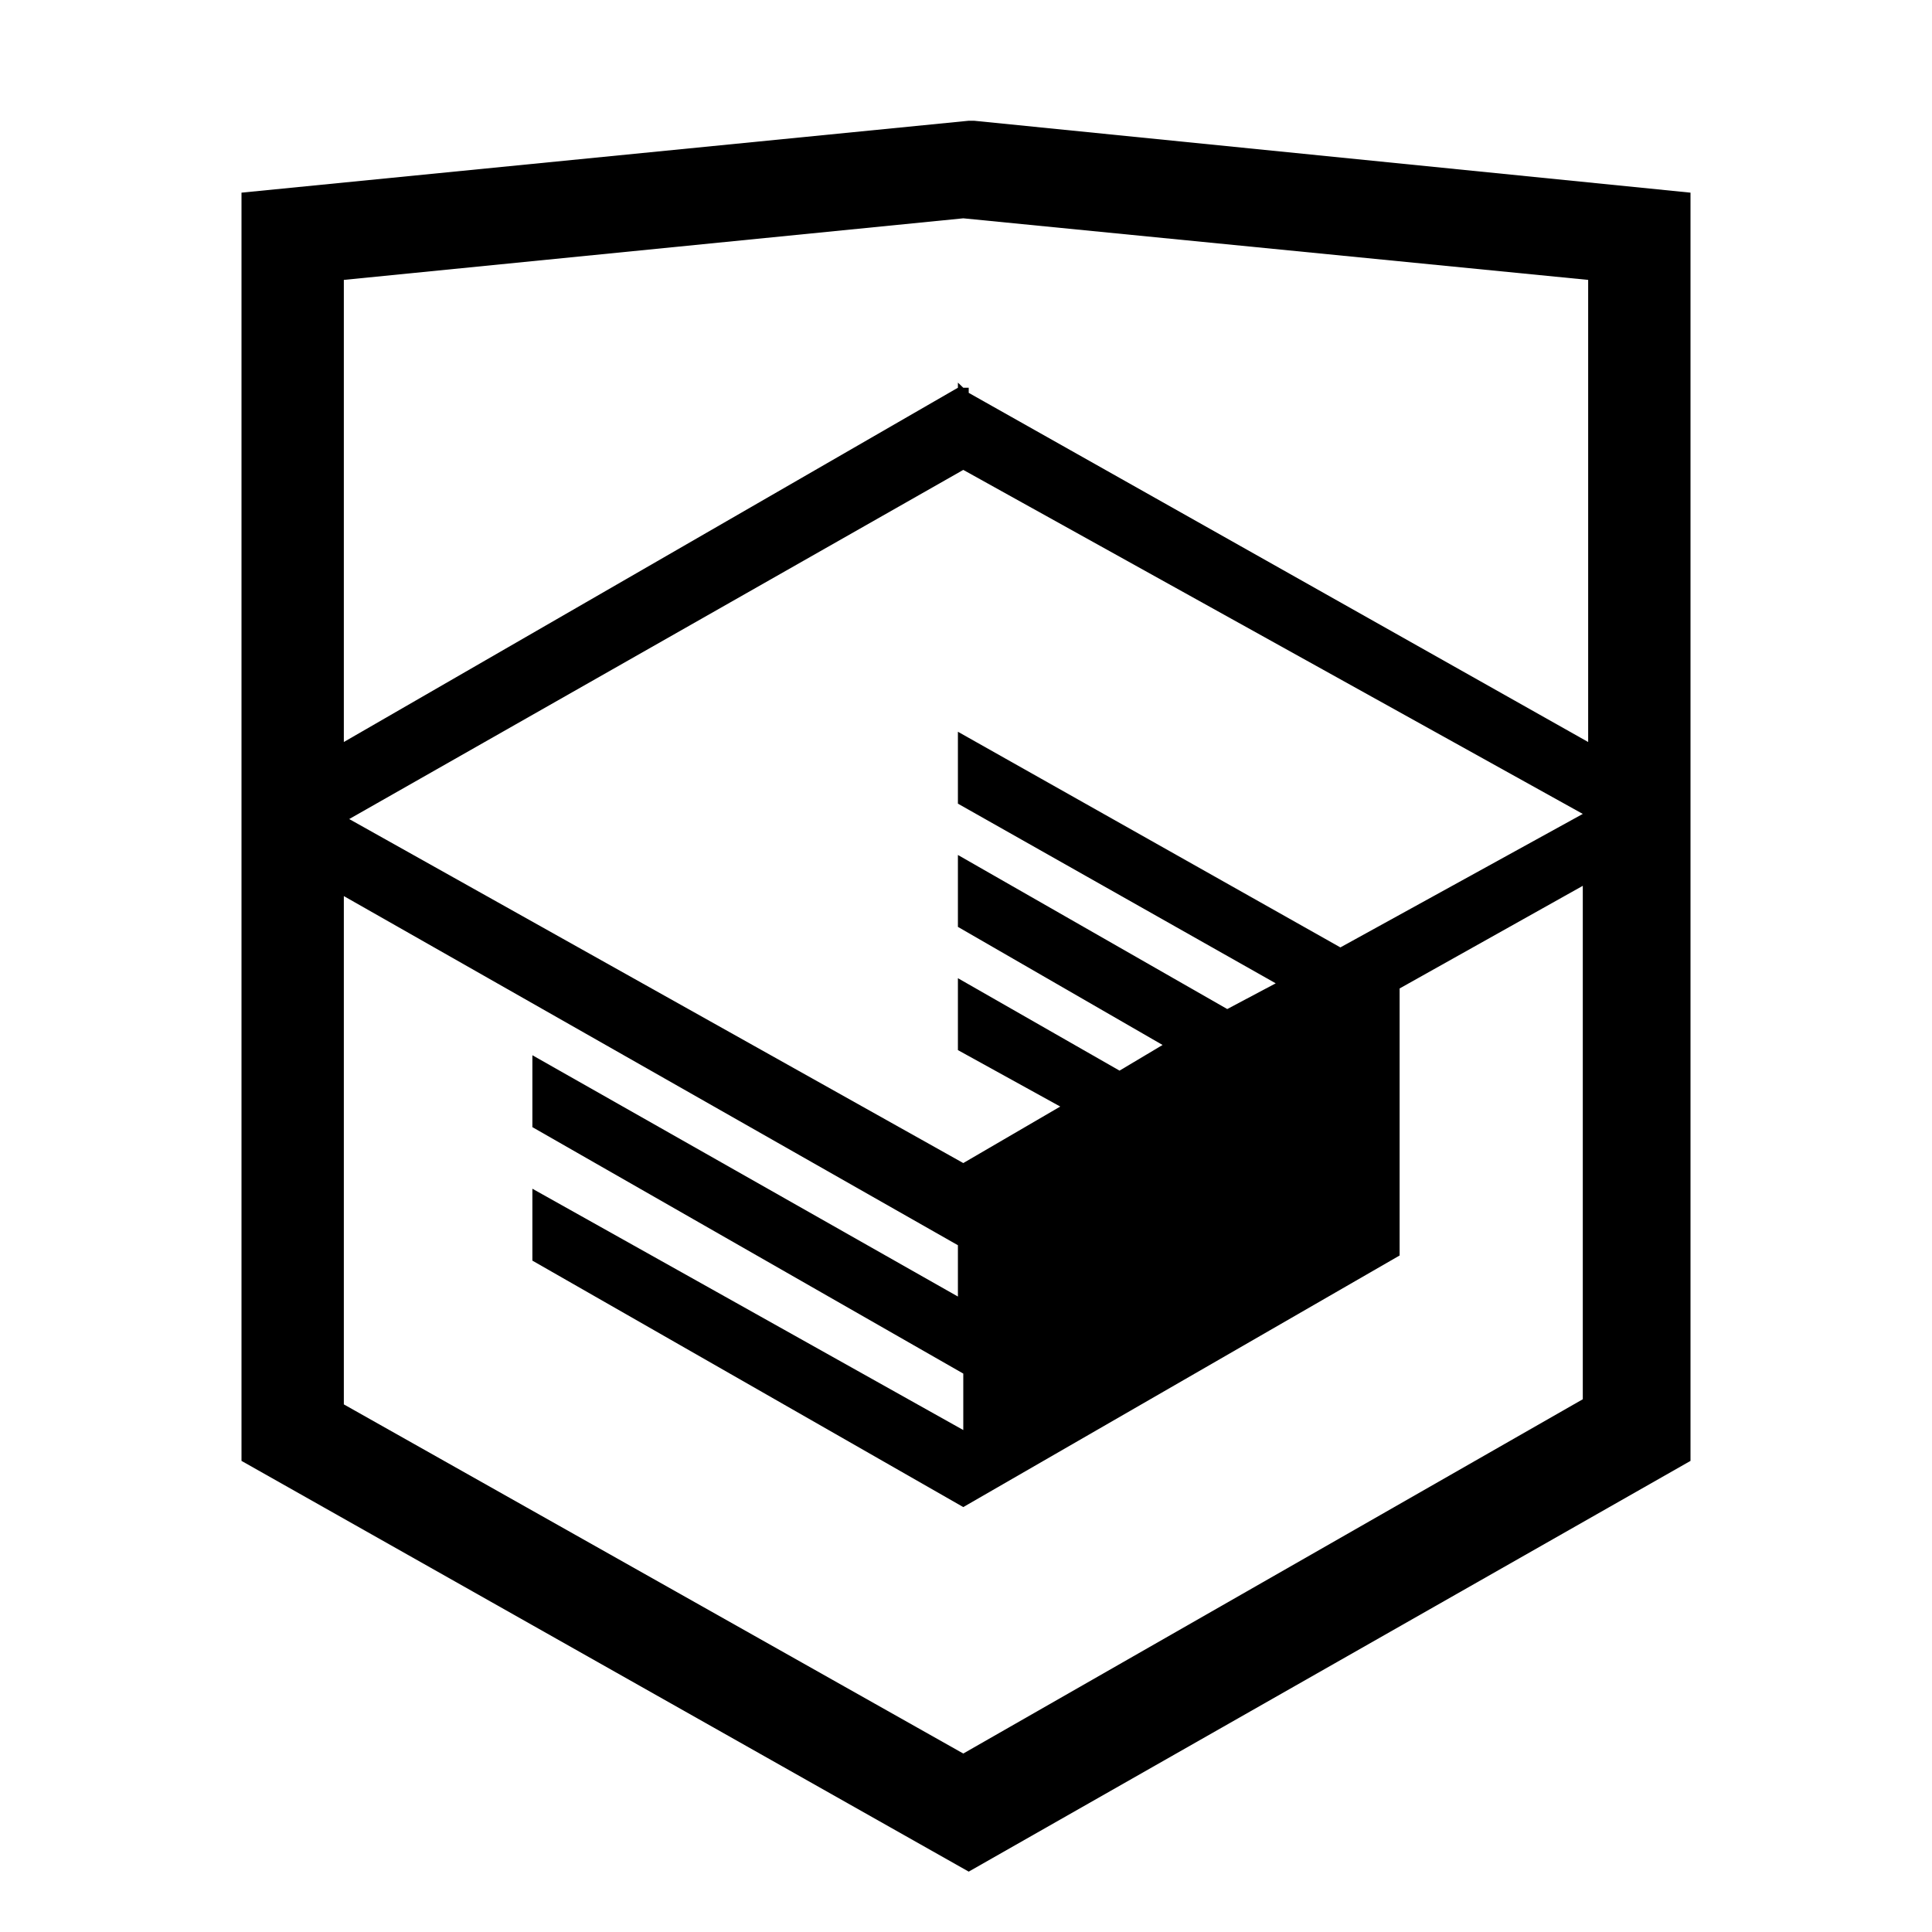
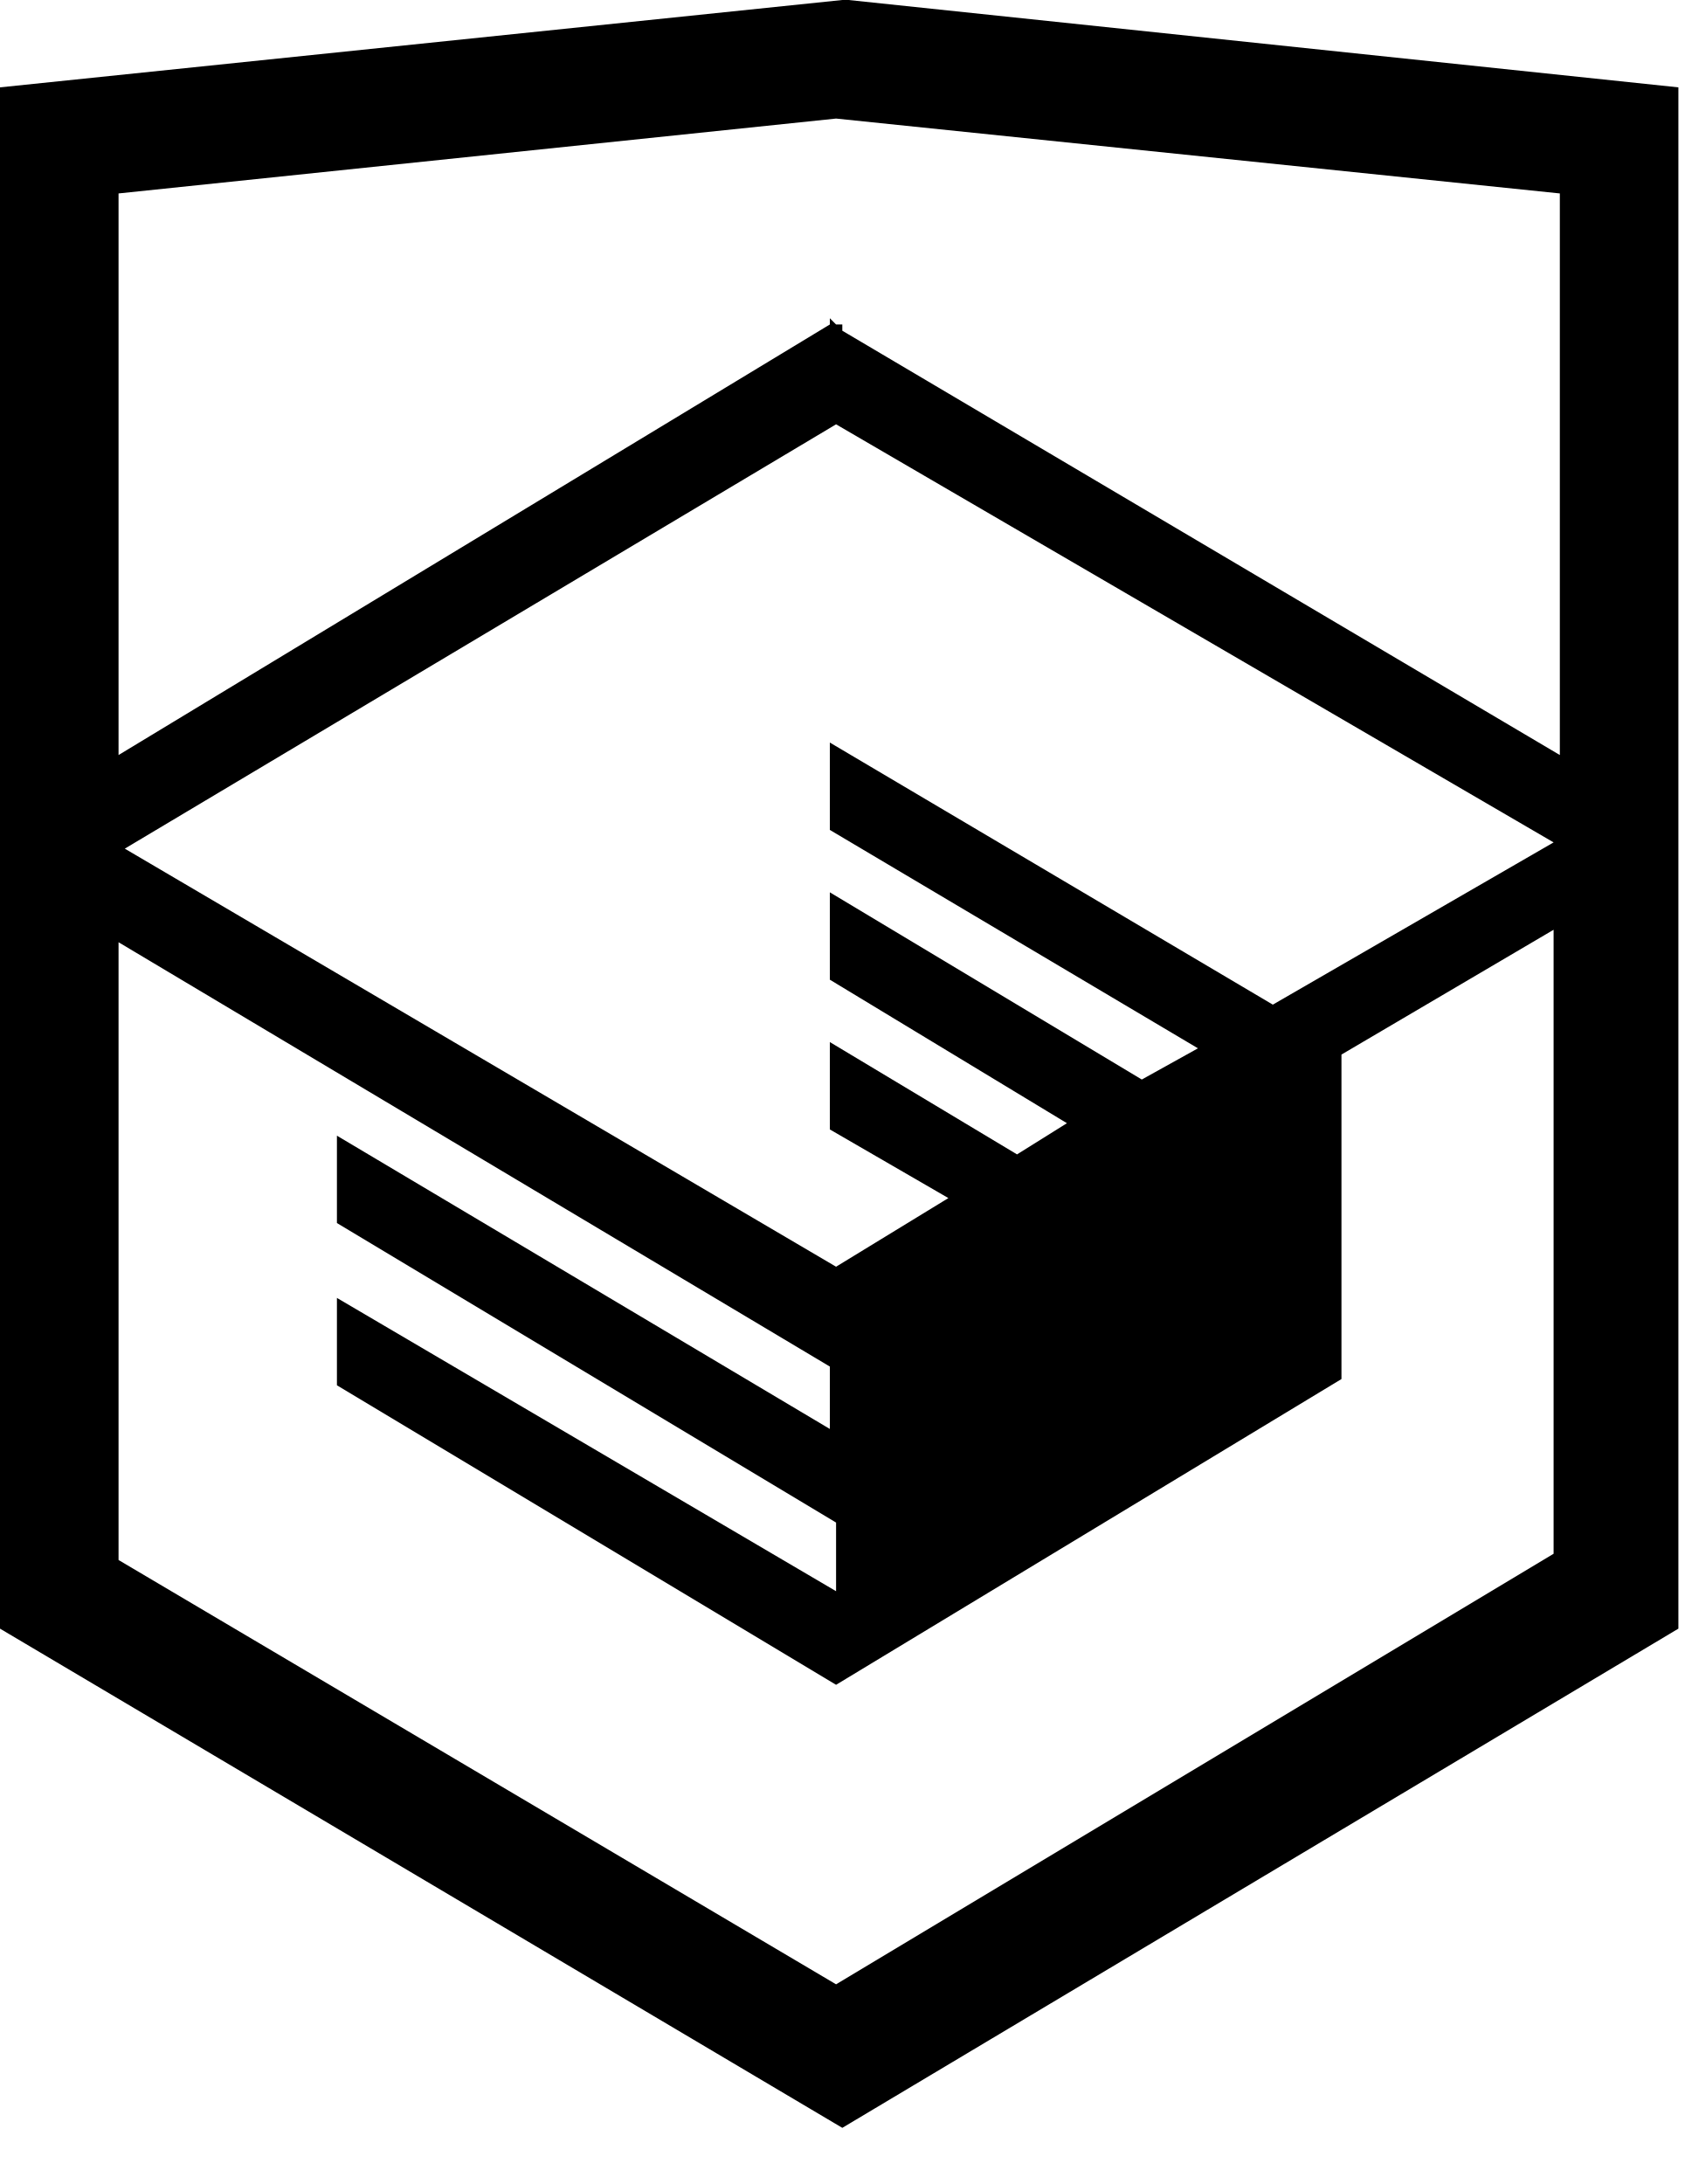
- <svg xmlns="http://www.w3.org/2000/svg" width="32" height="32" viewBox="0 0 32 32">
-   <path d="M16.134 2H16.045L4 3.191V24.197L16.045 31L28 24.197V3.191L16.134 2ZM26.305 12.29L16.045 6.507V6.422H15.955L15.866 6.337V6.422L5.695 12.29V4.636L15.955 3.616L26.305 4.636V12.29ZM15.955 7.783L26.216 13.481L22.201 15.692L15.866 12.12V13.311L21.13 16.287L20.327 16.713L15.866 14.161V15.352L19.256 17.308L18.543 17.733L15.866 16.202V17.393L17.561 18.328L15.955 19.264L5.784 13.566L15.955 7.783ZM5.695 14.842L15.866 20.625V21.475L8.818 17.478V18.669L15.955 22.751V23.686L8.818 19.689V20.88L15.955 24.962L23.182 20.795V16.372L26.216 14.672V23.176L15.955 29.044L5.695 23.261V14.842Z" />
+ <svg xmlns="http://www.w3.org/2000/svg" width="27" height="35" viewBox="0 0 27 35">
+   <path d="M13.6 0H13.5L0 1.4V26.1L13.5 34.1L26.9 26.1V1.4L13.6 0ZM25 12.1L13.5 5.3V5.2H13.4L13.3 5.1V5.2L1.9 12.1V3.1L13.4 1.9L25 3.1V12.1ZM13.4 6.8L24.9 13.5L20.4 16.1L13.3 11.9V13.3L19.2 16.8L18.3 17.3L13.3 14.3V15.7L17.1 18L16.3 18.5L13.3 16.7V18.1L15.2 19.2L13.4 20.3L2 13.6L13.4 6.8ZM1.9 15.1L13.3 21.9V22.9L5.4 18.2V19.6L13.4 24.4V25.5L5.4 20.8V22.2L13.4 27L21.5 22.1V16.9L24.9 14.9V24.9L13.4 31.8L1.9 25V15.1Z" />
</svg>
